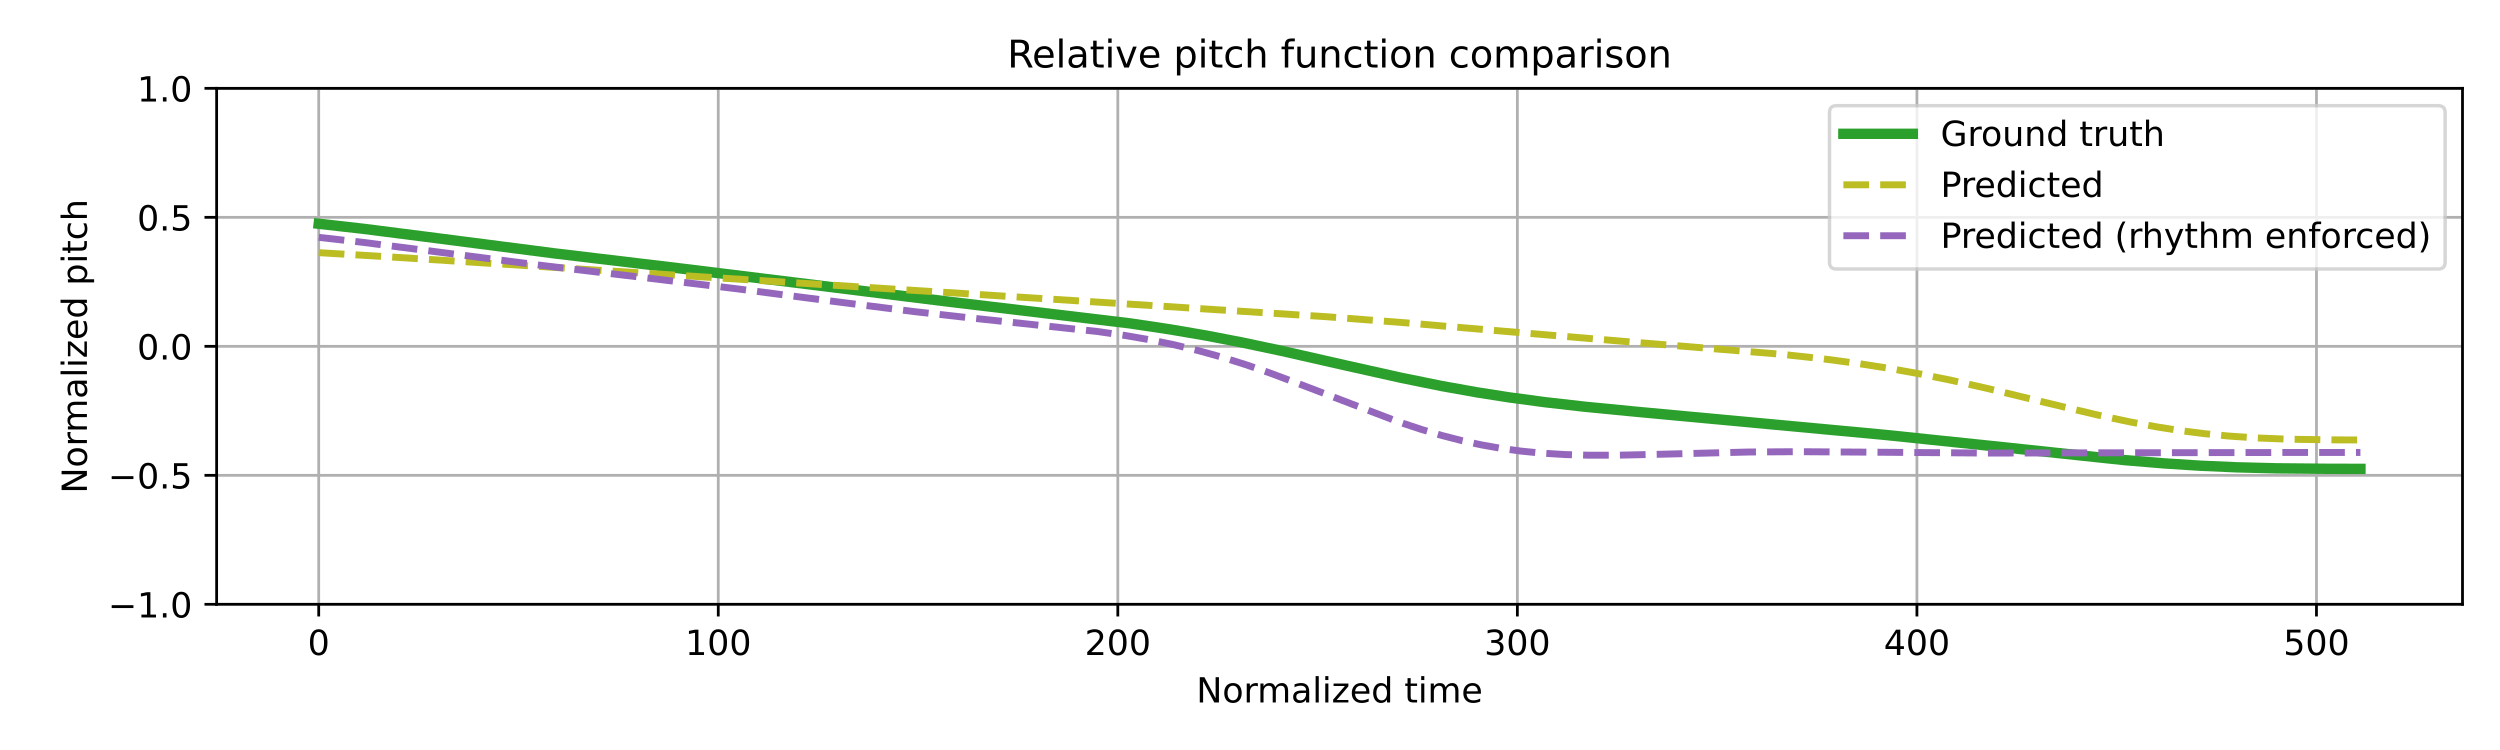
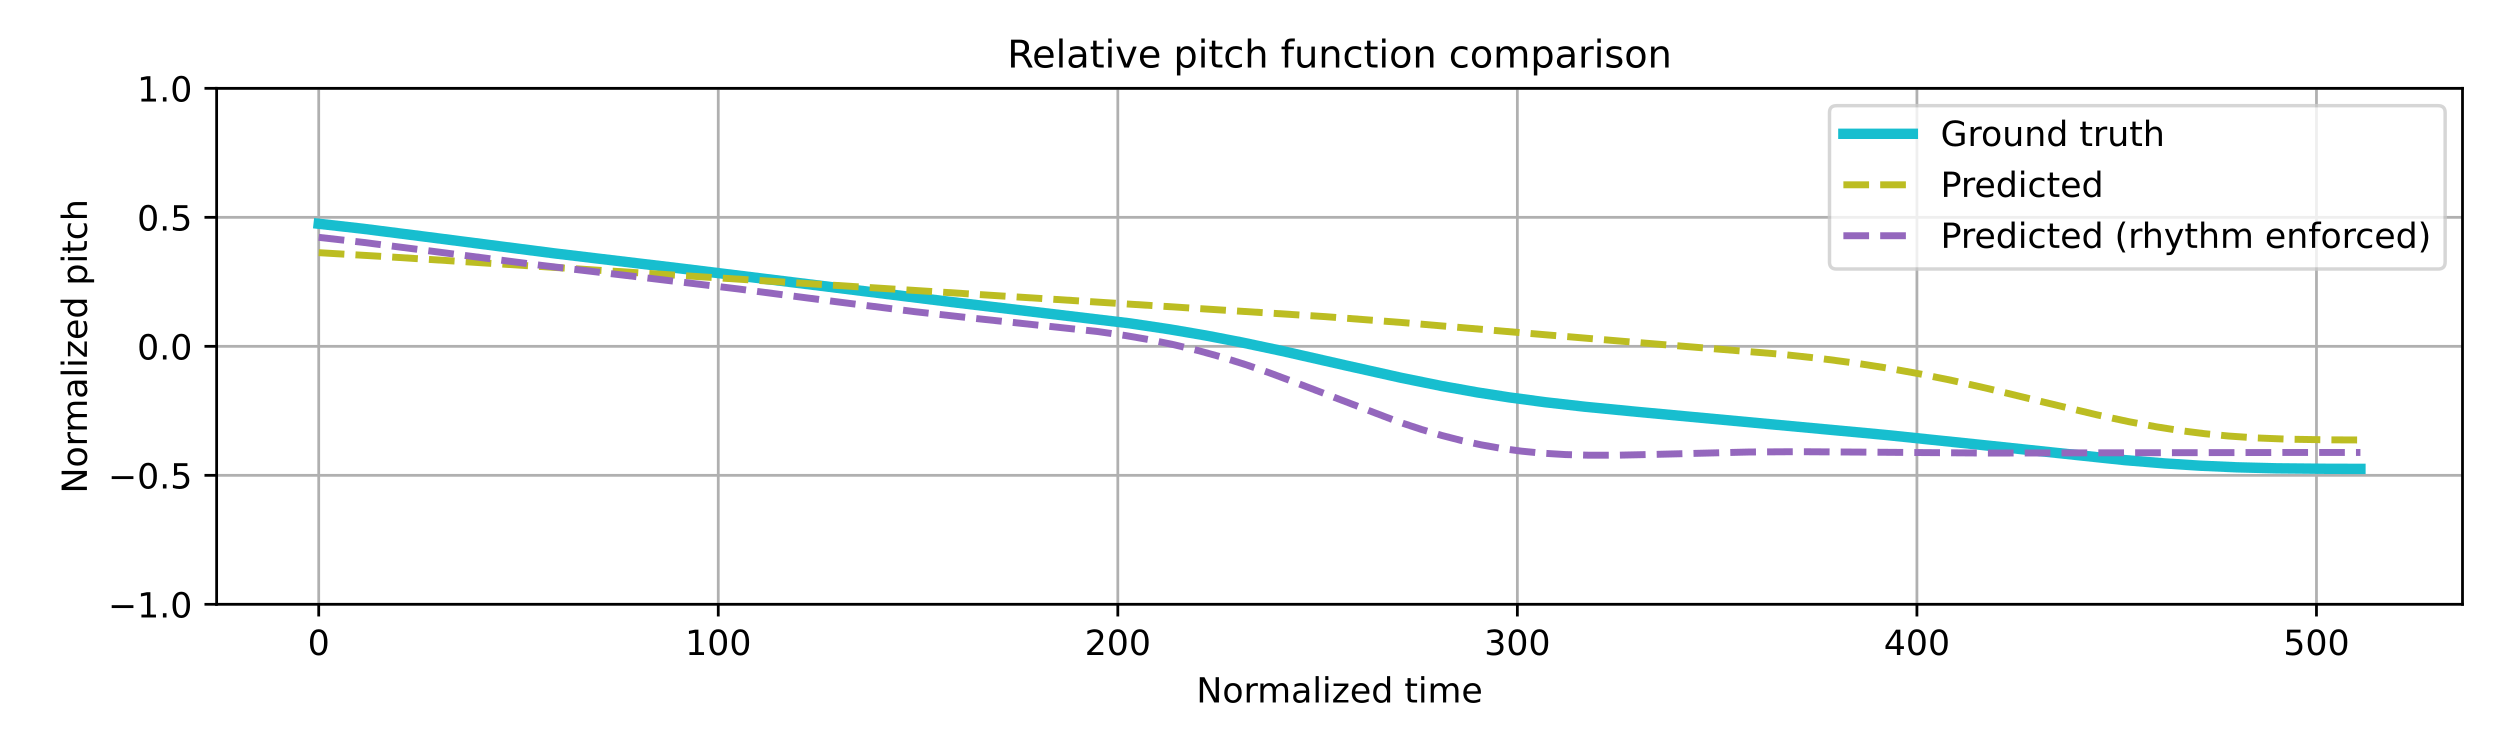
<svg xmlns="http://www.w3.org/2000/svg" xmlns:xlink="http://www.w3.org/1999/xlink" width="720pt" height="216pt" viewBox="0 0 720 216" version="1.1">
  <defs>
    <style type="text/css">*{stroke-linejoin: round; stroke-linecap: butt}</style>
  </defs>
  <g id="figure_1">
    <g id="patch_1">
      <path d="M 0 216  L 720 216  L 720 0  L 0 0  z " style="fill: #ffffff" />
    </g>
    <g id="axes_1">
      <g id="patch_2">
        <path d="M 62.39 174.04  L 709.2 174.04  L 709.2 25.44  L 62.39 25.44  z " style="fill: #ffffff" />
      </g>
      <g id="matplotlib.axis_1">
        <g id="xtick_1">
          <g id="line2d_1">
-             <path d="M 91.79 174.04  L 91.79 25.44  " clip-path="url(#p53cde7b4ab)" style="fill: none; stroke: #b0b0b0; stroke-width: 0.8; stroke-linecap: square" />
+             <path d="M 91.79 174.04  L 91.79 25.44  " clip-path="url(#pd81ae23640)" style="fill: none; stroke: #b0b0b0; stroke-width: 0.8; stroke-linecap: square" />
          </g>
          <g id="line2d_2">
            <defs>
-               <path id="mbd2371a14e" d="M 0 0  L 0 3.5  " style="stroke: #000000; stroke-width: 0.8" />
-             </defs>
-             <g>
-               <use xlink:href="#mbd2371a14e" x="91.79" y="174.04" style="stroke: #000000; stroke-width: 0.8" />
+               <path id="m02eec41f6e" d="M 0 0  L 0 3.5  " style="stroke: #000000; stroke-width: 0.8" />
+             </defs>
+             <g>
+               <use xlink:href="#m02eec41f6e" x="91.79" y="174.04" style="stroke: #000000; stroke-width: 0.8" />
            </g>
          </g>
          <g id="text_1">
            <g transform="translate(88.60921 188.6384) scale(0.1 -0.1)">
              <defs>
                <path id="DejaVuSans-30" d="M 2034 4250  Q 1547 4250 1301 3770  Q 1056 3291 1056 2328  Q 1056 1369 1301 889  Q 1547 409 2034 409  Q 2525 409 2770 889  Q 3016 1369 3016 2328  Q 3016 3291 2770 3770  Q 2525 4250 2034 4250  z M 2034 4750  Q 2819 4750 3233 4129  Q 3647 3509 3647 2328  Q 3647 1150 3233 529  Q 2819 -91 2034 -91  Q 1250 -91 836 529  Q 422 1150 422 2328  Q 422 3509 836 4129  Q 1250 4750 2034 4750  z " transform="scale(0.015625)" />
              </defs>
              <use xlink:href="#DejaVuSans-30" />
            </g>
          </g>
        </g>
        <g id="xtick_2">
          <g id="line2d_3">
-             <path d="M 206.861 174.04  L 206.861 25.44  " clip-path="url(#p53cde7b4ab)" style="fill: none; stroke: #b0b0b0; stroke-width: 0.8; stroke-linecap: square" />
+             <path d="M 206.861 174.04  L 206.861 25.44  " clip-path="url(#pd81ae23640)" style="fill: none; stroke: #b0b0b0; stroke-width: 0.8; stroke-linecap: square" />
          </g>
          <g id="line2d_4">
            <g>
-               <use xlink:href="#mbd2371a14e" x="206.861" y="174.04" style="stroke: #000000; stroke-width: 0.8" />
+               <use xlink:href="#m02eec41f6e" x="206.861" y="174.04" style="stroke: #000000; stroke-width: 0.8" />
            </g>
          </g>
          <g id="text_2">
            <g transform="translate(197.317 188.6384) scale(0.1 -0.1)">
              <defs>
                <path id="DejaVuSans-31" d="M 794 531  L 1825 531  L 1825 4091  L 703 3866  L 703 4441  L 1819 4666  L 2450 4666  L 2450 531  L 3481 531  L 3481 0  L 794 0  L 794 531  z " transform="scale(0.015625)" />
              </defs>
              <use xlink:href="#DejaVuSans-31" />
              <use xlink:href="#DejaVuSans-30" transform="translate(63.62305 0)" />
              <use xlink:href="#DejaVuSans-30" transform="translate(127.2461 0)" />
            </g>
          </g>
        </g>
        <g id="xtick_3">
          <g id="line2d_5">
-             <path d="M 321.931 174.04  L 321.931 25.44  " clip-path="url(#p53cde7b4ab)" style="fill: none; stroke: #b0b0b0; stroke-width: 0.8; stroke-linecap: square" />
+             <path d="M 321.931 174.04  L 321.931 25.44  " clip-path="url(#pd81ae23640)" style="fill: none; stroke: #b0b0b0; stroke-width: 0.8; stroke-linecap: square" />
          </g>
          <g id="line2d_6">
            <g>
-               <use xlink:href="#mbd2371a14e" x="321.931" y="174.04" style="stroke: #000000; stroke-width: 0.8" />
+               <use xlink:href="#m02eec41f6e" x="321.931" y="174.04" style="stroke: #000000; stroke-width: 0.8" />
            </g>
          </g>
          <g id="text_3">
            <g transform="translate(312.3872 188.6384) scale(0.1 -0.1)">
              <defs>
                <path id="DejaVuSans-32" d="M 1228 531  L 3431 531  L 3431 0  L 469 0  L 469 531  Q 828 903 1448 1529  Q 2069 2156 2228 2338  Q 2531 2678 2651 2914  Q 2772 3150 2772 3378  Q 2772 3750 2511 3984  Q 2250 4219 1831 4219  Q 1534 4219 1204 4116  Q 875 4013 500 3803  L 500 4441  Q 881 4594 1212 4672  Q 1544 4750 1819 4750  Q 2544 4750 2975 4387  Q 3406 4025 3406 3419  Q 3406 3131 3298 2873  Q 3191 2616 2906 2266  Q 2828 2175 2409 1742  Q 1991 1309 1228 531  z " transform="scale(0.015625)" />
              </defs>
              <use xlink:href="#DejaVuSans-32" />
              <use xlink:href="#DejaVuSans-30" transform="translate(63.62305 0)" />
              <use xlink:href="#DejaVuSans-30" transform="translate(127.2461 0)" />
            </g>
          </g>
        </g>
        <g id="xtick_4">
          <g id="line2d_7">
-             <path d="M 437.001 174.04  L 437.001 25.44  " clip-path="url(#p53cde7b4ab)" style="fill: none; stroke: #b0b0b0; stroke-width: 0.8; stroke-linecap: square" />
+             <path d="M 437.001 174.04  L 437.001 25.44  " clip-path="url(#pd81ae23640)" style="fill: none; stroke: #b0b0b0; stroke-width: 0.8; stroke-linecap: square" />
          </g>
          <g id="line2d_8">
            <g>
-               <use xlink:href="#mbd2371a14e" x="437.001" y="174.04" style="stroke: #000000; stroke-width: 0.8" />
+               <use xlink:href="#m02eec41f6e" x="437.001" y="174.04" style="stroke: #000000; stroke-width: 0.8" />
            </g>
          </g>
          <g id="text_4">
            <g transform="translate(427.4575 188.6384) scale(0.1 -0.1)">
              <defs>
                <path id="DejaVuSans-33" d="M 2597 2516  Q 3050 2419 3304 2112  Q 3559 1806 3559 1356  Q 3559 666 3084 287  Q 2609 -91 1734 -91  Q 1441 -91 1130 -33  Q 819 25 488 141  L 488 750  Q 750 597 1062 519  Q 1375 441 1716 441  Q 2309 441 2620 675  Q 2931 909 2931 1356  Q 2931 1769 2642 2001  Q 2353 2234 1838 2234  L 1294 2234  L 1294 2753  L 1863 2753  Q 2328 2753 2575 2939  Q 2822 3125 2822 3475  Q 2822 3834 2567 4026  Q 2313 4219 1838 4219  Q 1578 4219 1281 4162  Q 984 4106 628 3988  L 628 4550  Q 988 4650 1302 4700  Q 1616 4750 1894 4750  Q 2613 4750 3031 4423  Q 3450 4097 3450 3541  Q 3450 3153 3228 2886  Q 3006 2619 2597 2516  z " transform="scale(0.015625)" />
              </defs>
              <use xlink:href="#DejaVuSans-33" />
              <use xlink:href="#DejaVuSans-30" transform="translate(63.62305 0)" />
              <use xlink:href="#DejaVuSans-30" transform="translate(127.2461 0)" />
            </g>
          </g>
        </g>
        <g id="xtick_5">
          <g id="line2d_9">
-             <path d="M 552.072 174.04  L 552.072 25.44  " clip-path="url(#p53cde7b4ab)" style="fill: none; stroke: #b0b0b0; stroke-width: 0.8; stroke-linecap: square" />
+             <path d="M 552.072 174.04  L 552.072 25.44  " clip-path="url(#pd81ae23640)" style="fill: none; stroke: #b0b0b0; stroke-width: 0.8; stroke-linecap: square" />
          </g>
          <g id="line2d_10">
            <g>
-               <use xlink:href="#mbd2371a14e" x="552.072" y="174.04" style="stroke: #000000; stroke-width: 0.8" />
+               <use xlink:href="#m02eec41f6e" x="552.072" y="174.04" style="stroke: #000000; stroke-width: 0.8" />
            </g>
          </g>
          <g id="text_5">
            <g transform="translate(542.5278 188.6384) scale(0.1 -0.1)">
              <defs>
                <path id="DejaVuSans-34" d="M 2419 4116  L 825 1625  L 2419 1625  L 2419 4116  z M 2253 4666  L 3047 4666  L 3047 1625  L 3713 1625  L 3713 1100  L 3047 1100  L 3047 0  L 2419 0  L 2419 1100  L 313 1100  L 313 1709  L 2253 4666  z " transform="scale(0.015625)" />
              </defs>
              <use xlink:href="#DejaVuSans-34" />
              <use xlink:href="#DejaVuSans-30" transform="translate(63.62305 0)" />
              <use xlink:href="#DejaVuSans-30" transform="translate(127.2461 0)" />
            </g>
          </g>
        </g>
        <g id="xtick_6">
          <g id="line2d_11">
-             <path d="M 667.142 174.04  L 667.142 25.44  " clip-path="url(#p53cde7b4ab)" style="fill: none; stroke: #b0b0b0; stroke-width: 0.8; stroke-linecap: square" />
+             <path d="M 667.142 174.04  L 667.142 25.44  " clip-path="url(#pd81ae23640)" style="fill: none; stroke: #b0b0b0; stroke-width: 0.8; stroke-linecap: square" />
          </g>
          <g id="line2d_12">
            <g>
-               <use xlink:href="#mbd2371a14e" x="667.142" y="174.04" style="stroke: #000000; stroke-width: 0.8" />
+               <use xlink:href="#m02eec41f6e" x="667.142" y="174.04" style="stroke: #000000; stroke-width: 0.8" />
            </g>
          </g>
          <g id="text_6">
            <g transform="translate(657.5981 188.6384) scale(0.1 -0.1)">
              <defs>
                <path id="DejaVuSans-35" d="M 691 4666  L 3169 4666  L 3169 4134  L 1269 4134  L 1269 2991  Q 1406 3038 1543 3061  Q 1681 3084 1819 3084  Q 2600 3084 3056 2656  Q 3513 2228 3513 1497  Q 3513 744 3044 326  Q 2575 -91 1722 -91  Q 1428 -91 1123 -41  Q 819 9 494 109  L 494 744  Q 775 591 1075 516  Q 1375 441 1709 441  Q 2250 441 2565 725  Q 2881 1009 2881 1497  Q 2881 1984 2565 2268  Q 2250 2553 1709 2553  Q 1456 2553 1204 2497  Q 953 2441 691 2322  L 691 4666  z " transform="scale(0.015625)" />
              </defs>
              <use xlink:href="#DejaVuSans-35" />
              <use xlink:href="#DejaVuSans-30" transform="translate(63.62305 0)" />
              <use xlink:href="#DejaVuSans-30" transform="translate(127.2461 0)" />
            </g>
          </g>
        </g>
        <g id="text_7">
          <g transform="translate(344.5544 202.3166) scale(0.1 -0.1)">
            <defs>
              <path id="DejaVuSans-4e" d="M 628 4666  L 1478 4666  L 3547 763  L 3547 4666  L 4159 4666  L 4159 0  L 3309 0  L 1241 3903  L 1241 0  L 628 0  L 628 4666  z " transform="scale(0.015625)" />
              <path id="DejaVuSans-6f" d="M 1959 3097  Q 1497 3097 1228 2736  Q 959 2375 959 1747  Q 959 1119 1226 758  Q 1494 397 1959 397  Q 2419 397 2687 759  Q 2956 1122 2956 1747  Q 2956 2369 2687 2733  Q 2419 3097 1959 3097  z M 1959 3584  Q 2709 3584 3137 3096  Q 3566 2609 3566 1747  Q 3566 888 3137 398  Q 2709 -91 1959 -91  Q 1206 -91 779 398  Q 353 888 353 1747  Q 353 2609 779 3096  Q 1206 3584 1959 3584  z " transform="scale(0.015625)" />
              <path id="DejaVuSans-72" d="M 2631 2963  Q 2534 3019 2420 3045  Q 2306 3072 2169 3072  Q 1681 3072 1420 2755  Q 1159 2438 1159 1844  L 1159 0  L 581 0  L 581 3500  L 1159 3500  L 1159 2956  Q 1341 3275 1631 3429  Q 1922 3584 2338 3584  Q 2397 3584 2469 3576  Q 2541 3569 2628 3553  L 2631 2963  z " transform="scale(0.015625)" />
              <path id="DejaVuSans-6d" d="M 3328 2828  Q 3544 3216 3844 3400  Q 4144 3584 4550 3584  Q 5097 3584 5394 3201  Q 5691 2819 5691 2113  L 5691 0  L 5113 0  L 5113 2094  Q 5113 2597 4934 2840  Q 4756 3084 4391 3084  Q 3944 3084 3684 2787  Q 3425 2491 3425 1978  L 3425 0  L 2847 0  L 2847 2094  Q 2847 2600 2669 2842  Q 2491 3084 2119 3084  Q 1678 3084 1418 2786  Q 1159 2488 1159 1978  L 1159 0  L 581 0  L 581 3500  L 1159 3500  L 1159 2956  Q 1356 3278 1631 3431  Q 1906 3584 2284 3584  Q 2666 3584 2933 3390  Q 3200 3197 3328 2828  z " transform="scale(0.015625)" />
              <path id="DejaVuSans-61" d="M 2194 1759  Q 1497 1759 1228 1600  Q 959 1441 959 1056  Q 959 750 1161 570  Q 1363 391 1709 391  Q 2188 391 2477 730  Q 2766 1069 2766 1631  L 2766 1759  L 2194 1759  z M 3341 1997  L 3341 0  L 2766 0  L 2766 531  Q 2569 213 2275 61  Q 1981 -91 1556 -91  Q 1019 -91 701 211  Q 384 513 384 1019  Q 384 1609 779 1909  Q 1175 2209 1959 2209  L 2766 2209  L 2766 2266  Q 2766 2663 2505 2880  Q 2244 3097 1772 3097  Q 1472 3097 1187 3025  Q 903 2953 641 2809  L 641 3341  Q 956 3463 1253 3523  Q 1550 3584 1831 3584  Q 2591 3584 2966 3190  Q 3341 2797 3341 1997  z " transform="scale(0.015625)" />
              <path id="DejaVuSans-6c" d="M 603 4863  L 1178 4863  L 1178 0  L 603 0  L 603 4863  z " transform="scale(0.015625)" />
              <path id="DejaVuSans-69" d="M 603 3500  L 1178 3500  L 1178 0  L 603 0  L 603 3500  z M 603 4863  L 1178 4863  L 1178 4134  L 603 4134  L 603 4863  z " transform="scale(0.015625)" />
              <path id="DejaVuSans-7a" d="M 353 3500  L 3084 3500  L 3084 2975  L 922 459  L 3084 459  L 3084 0  L 275 0  L 275 525  L 2438 3041  L 353 3041  L 353 3500  z " transform="scale(0.015625)" />
              <path id="DejaVuSans-65" d="M 3597 1894  L 3597 1613  L 953 1613  Q 991 1019 1311 708  Q 1631 397 2203 397  Q 2534 397 2845 478  Q 3156 559 3463 722  L 3463 178  Q 3153 47 2828 -22  Q 2503 -91 2169 -91  Q 1331 -91 842 396  Q 353 884 353 1716  Q 353 2575 817 3079  Q 1281 3584 2069 3584  Q 2775 3584 3186 3129  Q 3597 2675 3597 1894  z M 3022 2063  Q 3016 2534 2758 2815  Q 2500 3097 2075 3097  Q 1594 3097 1305 2825  Q 1016 2553 972 2059  L 3022 2063  z " transform="scale(0.015625)" />
              <path id="DejaVuSans-64" d="M 2906 2969  L 2906 4863  L 3481 4863  L 3481 0  L 2906 0  L 2906 525  Q 2725 213 2448 61  Q 2172 -91 1784 -91  Q 1150 -91 751 415  Q 353 922 353 1747  Q 353 2572 751 3078  Q 1150 3584 1784 3584  Q 2172 3584 2448 3432  Q 2725 3281 2906 2969  z M 947 1747  Q 947 1113 1208 752  Q 1469 391 1925 391  Q 2381 391 2643 752  Q 2906 1113 2906 1747  Q 2906 2381 2643 2742  Q 2381 3103 1925 3103  Q 1469 3103 1208 2742  Q 947 2381 947 1747  z " transform="scale(0.015625)" />
              <path id="DejaVuSans-20" transform="scale(0.015625)" />
              <path id="DejaVuSans-74" d="M 1172 4494  L 1172 3500  L 2356 3500  L 2356 3053  L 1172 3053  L 1172 1153  Q 1172 725 1289 603  Q 1406 481 1766 481  L 2356 481  L 2356 0  L 1766 0  Q 1100 0 847 248  Q 594 497 594 1153  L 594 3053  L 172 3053  L 172 3500  L 594 3500  L 594 4494  L 1172 4494  z " transform="scale(0.015625)" />
            </defs>
            <use xlink:href="#DejaVuSans-4e" />
            <use xlink:href="#DejaVuSans-6f" transform="translate(74.80469 0)" />
            <use xlink:href="#DejaVuSans-72" transform="translate(135.9863 0)" />
            <use xlink:href="#DejaVuSans-6d" transform="translate(175.3496 0)" />
            <use xlink:href="#DejaVuSans-61" transform="translate(272.7617 0)" />
            <use xlink:href="#DejaVuSans-6c" transform="translate(334.041 0)" />
            <use xlink:href="#DejaVuSans-69" transform="translate(361.8242 0)" />
            <use xlink:href="#DejaVuSans-7a" transform="translate(389.6074 0)" />
            <use xlink:href="#DejaVuSans-65" transform="translate(442.0977 0)" />
            <use xlink:href="#DejaVuSans-64" transform="translate(503.6211 0)" />
            <use xlink:href="#DejaVuSans-20" transform="translate(567.0977 0)" />
            <use xlink:href="#DejaVuSans-74" transform="translate(598.8848 0)" />
            <use xlink:href="#DejaVuSans-69" transform="translate(638.0938 0)" />
            <use xlink:href="#DejaVuSans-6d" transform="translate(665.877 0)" />
            <use xlink:href="#DejaVuSans-65" transform="translate(763.2891 0)" />
          </g>
        </g>
      </g>
      <g id="matplotlib.axis_2">
        <g id="ytick_1">
          <g id="line2d_13">
-             <path d="M 62.39 174.04  L 709.2 174.04  " clip-path="url(#p53cde7b4ab)" style="fill: none; stroke: #b0b0b0; stroke-width: 0.8; stroke-linecap: square" />
+             <path d="M 62.39 174.04  L 709.2 174.04  " clip-path="url(#pd81ae23640)" style="fill: none; stroke: #b0b0b0; stroke-width: 0.8; stroke-linecap: square" />
          </g>
          <g id="line2d_14">
            <defs>
-               <path id="mee85c123ee" d="M 0 0  L -3.5 0  " style="stroke: #000000; stroke-width: 0.8" />
-             </defs>
-             <g>
-               <use xlink:href="#mee85c123ee" x="62.39" y="174.04" style="stroke: #000000; stroke-width: 0.8" />
+               <path id="m5a2569712d" d="M 0 0  L -3.5 0  " style="stroke: #000000; stroke-width: 0.8" />
+             </defs>
+             <g>
+               <use xlink:href="#m5a2569712d" x="62.39" y="174.04" style="stroke: #000000; stroke-width: 0.8" />
            </g>
          </g>
          <g id="text_8">
            <g transform="translate(31.10719 177.8392) scale(0.1 -0.1)">
              <defs>
                <path id="DejaVuSans-2212" d="M 678 2272  L 4684 2272  L 4684 1741  L 678 1741  L 678 2272  z " transform="scale(0.015625)" />
                <path id="DejaVuSans-2e" d="M 684 794  L 1344 794  L 1344 0  L 684 0  L 684 794  z " transform="scale(0.015625)" />
              </defs>
              <use xlink:href="#DejaVuSans-2212" />
              <use xlink:href="#DejaVuSans-31" transform="translate(83.78906 0)" />
              <use xlink:href="#DejaVuSans-2e" transform="translate(147.4121 0)" />
              <use xlink:href="#DejaVuSans-30" transform="translate(179.1992 0)" />
            </g>
          </g>
        </g>
        <g id="ytick_2">
          <g id="line2d_15">
-             <path d="M 62.39 136.89  L 709.2 136.89  " clip-path="url(#p53cde7b4ab)" style="fill: none; stroke: #b0b0b0; stroke-width: 0.8; stroke-linecap: square" />
+             <path d="M 62.39 136.89  L 709.2 136.89  " clip-path="url(#pd81ae23640)" style="fill: none; stroke: #b0b0b0; stroke-width: 0.8; stroke-linecap: square" />
          </g>
          <g id="line2d_16">
            <g>
-               <use xlink:href="#mee85c123ee" x="62.39" y="136.89" style="stroke: #000000; stroke-width: 0.8" />
+               <use xlink:href="#m5a2569712d" x="62.39" y="136.89" style="stroke: #000000; stroke-width: 0.8" />
            </g>
          </g>
          <g id="text_9">
            <g transform="translate(31.10719 140.6892) scale(0.1 -0.1)">
              <use xlink:href="#DejaVuSans-2212" />
              <use xlink:href="#DejaVuSans-30" transform="translate(83.78906 0)" />
              <use xlink:href="#DejaVuSans-2e" transform="translate(147.4121 0)" />
              <use xlink:href="#DejaVuSans-35" transform="translate(179.1992 0)" />
            </g>
          </g>
        </g>
        <g id="ytick_3">
          <g id="line2d_17">
-             <path d="M 62.39 99.74  L 709.2 99.74  " clip-path="url(#p53cde7b4ab)" style="fill: none; stroke: #b0b0b0; stroke-width: 0.8; stroke-linecap: square" />
+             <path d="M 62.39 99.74  L 709.2 99.74  " clip-path="url(#pd81ae23640)" style="fill: none; stroke: #b0b0b0; stroke-width: 0.8; stroke-linecap: square" />
          </g>
          <g id="line2d_18">
            <g>
-               <use xlink:href="#mee85c123ee" x="62.39" y="99.74" style="stroke: #000000; stroke-width: 0.8" />
+               <use xlink:href="#m5a2569712d" x="62.39" y="99.74" style="stroke: #000000; stroke-width: 0.8" />
            </g>
          </g>
          <g id="text_10">
            <g transform="translate(39.48687 103.5392) scale(0.1 -0.1)">
              <use xlink:href="#DejaVuSans-30" />
              <use xlink:href="#DejaVuSans-2e" transform="translate(63.62305 0)" />
              <use xlink:href="#DejaVuSans-30" transform="translate(95.41016 0)" />
            </g>
          </g>
        </g>
        <g id="ytick_4">
          <g id="line2d_19">
-             <path d="M 62.39 62.59  L 709.2 62.59  " clip-path="url(#p53cde7b4ab)" style="fill: none; stroke: #b0b0b0; stroke-width: 0.8; stroke-linecap: square" />
+             <path d="M 62.39 62.59  L 709.2 62.59  " clip-path="url(#pd81ae23640)" style="fill: none; stroke: #b0b0b0; stroke-width: 0.8; stroke-linecap: square" />
          </g>
          <g id="line2d_20">
            <g>
-               <use xlink:href="#mee85c123ee" x="62.39" y="62.59" style="stroke: #000000; stroke-width: 0.8" />
+               <use xlink:href="#m5a2569712d" x="62.39" y="62.59" style="stroke: #000000; stroke-width: 0.8" />
            </g>
          </g>
          <g id="text_11">
            <g transform="translate(39.48687 66.38922) scale(0.1 -0.1)">
              <use xlink:href="#DejaVuSans-30" />
              <use xlink:href="#DejaVuSans-2e" transform="translate(63.62305 0)" />
              <use xlink:href="#DejaVuSans-35" transform="translate(95.41016 0)" />
            </g>
          </g>
        </g>
        <g id="ytick_5">
          <g id="line2d_21">
-             <path d="M 62.39 25.44  L 709.2 25.44  " clip-path="url(#p53cde7b4ab)" style="fill: none; stroke: #b0b0b0; stroke-width: 0.8; stroke-linecap: square" />
+             <path d="M 62.39 25.44  L 709.2 25.44  " clip-path="url(#pd81ae23640)" style="fill: none; stroke: #b0b0b0; stroke-width: 0.8; stroke-linecap: square" />
          </g>
          <g id="line2d_22">
            <g>
-               <use xlink:href="#mee85c123ee" x="62.39" y="25.44" style="stroke: #000000; stroke-width: 0.8" />
+               <use xlink:href="#m5a2569712d" x="62.39" y="25.44" style="stroke: #000000; stroke-width: 0.8" />
            </g>
          </g>
          <g id="text_12">
            <g transform="translate(39.48687 29.23922) scale(0.1 -0.1)">
              <use xlink:href="#DejaVuSans-31" />
              <use xlink:href="#DejaVuSans-2e" transform="translate(63.62305 0)" />
              <use xlink:href="#DejaVuSans-30" transform="translate(95.41016 0)" />
            </g>
          </g>
        </g>
        <g id="text_13">
          <g transform="translate(25.0275 142.1259) rotate(-90) scale(0.1 -0.1)">
            <defs>
              <path id="DejaVuSans-70" d="M 1159 525  L 1159 -1331  L 581 -1331  L 581 3500  L 1159 3500  L 1159 2969  Q 1341 3281 1617 3432  Q 1894 3584 2278 3584  Q 2916 3584 3314 3078  Q 3713 2572 3713 1747  Q 3713 922 3314 415  Q 2916 -91 2278 -91  Q 1894 -91 1617 61  Q 1341 213 1159 525  z M 3116 1747  Q 3116 2381 2855 2742  Q 2594 3103 2138 3103  Q 1681 3103 1420 2742  Q 1159 2381 1159 1747  Q 1159 1113 1420 752  Q 1681 391 2138 391  Q 2594 391 2855 752  Q 3116 1113 3116 1747  z " transform="scale(0.015625)" />
              <path id="DejaVuSans-63" d="M 3122 3366  L 3122 2828  Q 2878 2963 2633 3030  Q 2388 3097 2138 3097  Q 1578 3097 1268 2742  Q 959 2388 959 1747  Q 959 1106 1268 751  Q 1578 397 2138 397  Q 2388 397 2633 464  Q 2878 531 3122 666  L 3122 134  Q 2881 22 2623 -34  Q 2366 -91 2075 -91  Q 1284 -91 818 406  Q 353 903 353 1747  Q 353 2603 823 3093  Q 1294 3584 2113 3584  Q 2378 3584 2631 3529  Q 2884 3475 3122 3366  z " transform="scale(0.015625)" />
              <path id="DejaVuSans-68" d="M 3513 2113  L 3513 0  L 2938 0  L 2938 2094  Q 2938 2591 2744 2837  Q 2550 3084 2163 3084  Q 1697 3084 1428 2787  Q 1159 2491 1159 1978  L 1159 0  L 581 0  L 581 4863  L 1159 4863  L 1159 2956  Q 1366 3272 1645 3428  Q 1925 3584 2291 3584  Q 2894 3584 3203 3211  Q 3513 2838 3513 2113  z " transform="scale(0.015625)" />
            </defs>
            <use xlink:href="#DejaVuSans-4e" />
            <use xlink:href="#DejaVuSans-6f" transform="translate(74.80469 0)" />
            <use xlink:href="#DejaVuSans-72" transform="translate(135.9863 0)" />
            <use xlink:href="#DejaVuSans-6d" transform="translate(175.3496 0)" />
            <use xlink:href="#DejaVuSans-61" transform="translate(272.7617 0)" />
            <use xlink:href="#DejaVuSans-6c" transform="translate(334.041 0)" />
            <use xlink:href="#DejaVuSans-69" transform="translate(361.8242 0)" />
            <use xlink:href="#DejaVuSans-7a" transform="translate(389.6074 0)" />
            <use xlink:href="#DejaVuSans-65" transform="translate(442.0977 0)" />
            <use xlink:href="#DejaVuSans-64" transform="translate(503.6211 0)" />
            <use xlink:href="#DejaVuSans-20" transform="translate(567.0977 0)" />
            <use xlink:href="#DejaVuSans-70" transform="translate(598.8848 0)" />
            <use xlink:href="#DejaVuSans-69" transform="translate(662.3613 0)" />
            <use xlink:href="#DejaVuSans-74" transform="translate(690.1445 0)" />
            <use xlink:href="#DejaVuSans-63" transform="translate(729.3535 0)" />
            <use xlink:href="#DejaVuSans-68" transform="translate(784.334 0)" />
          </g>
        </g>
      </g>
      <g id="line2d_23">
-         <path d="M 91.79 64.446  L 104.448 65.872  L 121.709 68.073  L 159.682 72.973  L 196.504 77.382  L 228.724 81.358  L 273.601 86.933  L 325.383 93.128  L 336.89 94.85  L 347.246 96.622  L 357.603 98.614  L 369.11 101.053  L 387.521 105.234  L 403.631 108.828  L 415.138 111.163  L 425.494 113.02  L 434.7 114.457  L 445.056 115.846  L 456.563 117.154  L 471.522 118.611  L 542.866 125.246  L 570.483 128.123  L 611.908 132.511  L 623.415 133.468  L 633.771 134.129  L 644.128 134.586  L 655.635 134.876  L 670.594 135.015  L 679.8 135.034  L 679.8 135.034  " clip-path="url(#p53cde7b4ab)" style="fill: none; stroke: #2ca02c; stroke-width: 3; stroke-linecap: square" />
+         <path d="M 91.79 64.446  L 104.448 65.872  L 121.709 68.073  L 159.682 72.973  L 196.504 77.382  L 228.724 81.358  L 273.601 86.933  L 325.383 93.128  L 336.89 94.85  L 347.246 96.622  L 357.603 98.614  L 369.11 101.053  L 387.521 105.234  L 403.631 108.828  L 415.138 111.163  L 425.494 113.02  L 434.7 114.457  L 445.056 115.846  L 456.563 117.154  L 471.522 118.611  L 542.866 125.246  L 570.483 128.123  L 611.908 132.511  L 623.415 133.468  L 633.771 134.129  L 644.128 134.586  L 655.635 134.876  L 670.594 135.015  L 679.8 135.034  L 679.8 135.034  " clip-path="url(#pd81ae23640)" style="fill: none; stroke: #17becf; stroke-width: 3; stroke-linecap: square" />
      </g>
      <g id="line2d_24">
-         <path d="M 91.79 72.766  L 109.051 73.787  L 311.575 86.716  L 381.768 91.196  L 404.782 92.964  L 433.549 95.434  L 466.92 98.257  L 512.948 102.023  L 524.455 103.272  L 534.811 104.636  L 544.017 106.076  L 553.222 107.742  L 562.428 109.628  L 572.784 111.972  L 588.894 115.888  L 603.853 119.46  L 613.059 121.436  L 621.114 122.939  L 628.018 124.023  L 634.922 124.902  L 641.826 125.577  L 649.881 126.125  L 659.087 126.488  L 670.594 126.675  L 679.8 126.714  L 679.8 126.714  " clip-path="url(#p53cde7b4ab)" style="fill: none; stroke-dasharray: 7.4,3.2; stroke-dashoffset: 0; stroke: #bcbd22; stroke-width: 2" />
+         <path d="M 91.79 72.766  L 109.051 73.787  L 311.575 86.716  L 381.768 91.196  L 404.782 92.964  L 433.549 95.434  L 466.92 98.257  L 512.948 102.023  L 524.455 103.272  L 534.811 104.636  L 544.017 106.076  L 553.222 107.742  L 562.428 109.628  L 572.784 111.972  L 588.894 115.888  L 603.853 119.46  L 613.059 121.436  L 621.114 122.939  L 628.018 124.023  L 634.922 124.902  L 641.826 125.577  L 649.881 126.125  L 659.087 126.488  L 670.594 126.675  L 679.8 126.714  L 679.8 126.714  " clip-path="url(#pd81ae23640)" style="fill: none; stroke-dasharray: 7.4,3.2; stroke-dashoffset: 0; stroke: #bcbd22; stroke-width: 2" />
      </g>
      <g id="line2d_25">
-         <path d="M 91.79 68.355  L 104.448 69.787  L 121.709 71.999  L 156.23 76.469  L 183.847 79.749  L 212.614 83.218  L 240.231 86.816  L 263.245 89.737  L 279.355 91.544  L 316.177 95.487  L 324.232 96.653  L 331.137 97.85  L 338.041 99.268  L 344.945 100.931  L 351.849 102.849  L 358.753 105.012  L 365.658 107.395  L 374.863 110.835  L 402.48 121.394  L 409.384 123.684  L 415.138 125.385  L 420.891 126.871  L 426.645 128.125  L 432.398 129.142  L 438.152 129.927  L 443.905 130.493  L 450.81 130.915  L 457.714 131.103  L 465.769 131.098  L 477.276 130.846  L 503.742 130.177  L 517.55 130.085  L 535.962 130.205  L 572.784 130.485  L 603.853 130.417  L 659.087 130.313  L 679.8 130.312  L 679.8 130.312  " clip-path="url(#p53cde7b4ab)" style="fill: none; stroke-dasharray: 7.4,3.2; stroke-dashoffset: 0; stroke: #9467bd; stroke-width: 2" />
+         <path d="M 91.79 68.355  L 104.448 69.787  L 121.709 71.999  L 156.23 76.469  L 183.847 79.749  L 212.614 83.218  L 240.231 86.816  L 263.245 89.737  L 279.355 91.544  L 316.177 95.487  L 324.232 96.653  L 331.137 97.85  L 338.041 99.268  L 344.945 100.931  L 351.849 102.849  L 358.753 105.012  L 365.658 107.395  L 374.863 110.835  L 402.48 121.394  L 409.384 123.684  L 415.138 125.385  L 420.891 126.871  L 426.645 128.125  L 432.398 129.142  L 438.152 129.927  L 443.905 130.493  L 450.81 130.915  L 457.714 131.103  L 465.769 131.098  L 477.276 130.846  L 503.742 130.177  L 517.55 130.085  L 535.962 130.205  L 572.784 130.485  L 603.853 130.417  L 659.087 130.313  L 679.8 130.312  L 679.8 130.312  " clip-path="url(#pd81ae23640)" style="fill: none; stroke-dasharray: 7.4,3.2; stroke-dashoffset: 0; stroke: #9467bd; stroke-width: 2" />
      </g>
      <g id="patch_3">
        <path d="M 62.39 174.04  L 62.39 25.44  " style="fill: none; stroke: #000000; stroke-width: 0.8; stroke-linejoin: miter; stroke-linecap: square" />
      </g>
      <g id="patch_4">
        <path d="M 709.2 174.04  L 709.2 25.44  " style="fill: none; stroke: #000000; stroke-width: 0.8; stroke-linejoin: miter; stroke-linecap: square" />
      </g>
      <g id="patch_5">
        <path d="M 62.39 174.04  L 709.2 174.04  " style="fill: none; stroke: #000000; stroke-width: 0.8; stroke-linejoin: miter; stroke-linecap: square" />
      </g>
      <g id="patch_6">
        <path d="M 62.39 25.44  L 709.2 25.44  " style="fill: none; stroke: #000000; stroke-width: 0.8; stroke-linejoin: miter; stroke-linecap: square" />
      </g>
      <g id="text_14">
        <g transform="translate(290.1045 19.44) scale(0.11 -0.11)">
          <defs>
            <path id="DejaVuSans-52" d="M 2841 2188  Q 3044 2119 3236 1894  Q 3428 1669 3622 1275  L 4263 0  L 3584 0  L 2988 1197  Q 2756 1666 2539 1819  Q 2322 1972 1947 1972  L 1259 1972  L 1259 0  L 628 0  L 628 4666  L 2053 4666  Q 2853 4666 3247 4331  Q 3641 3997 3641 3322  Q 3641 2881 3436 2590  Q 3231 2300 2841 2188  z M 1259 4147  L 1259 2491  L 2053 2491  Q 2509 2491 2742 2702  Q 2975 2913 2975 3322  Q 2975 3731 2742 3939  Q 2509 4147 2053 4147  L 1259 4147  z " transform="scale(0.015625)" />
            <path id="DejaVuSans-76" d="M 191 3500  L 800 3500  L 1894 563  L 2988 3500  L 3597 3500  L 2284 0  L 1503 0  L 191 3500  z " transform="scale(0.015625)" />
            <path id="DejaVuSans-66" d="M 2375 4863  L 2375 4384  L 1825 4384  Q 1516 4384 1395 4259  Q 1275 4134 1275 3809  L 1275 3500  L 2222 3500  L 2222 3053  L 1275 3053  L 1275 0  L 697 0  L 697 3053  L 147 3053  L 147 3500  L 697 3500  L 697 3744  Q 697 4328 969 4595  Q 1241 4863 1831 4863  L 2375 4863  z " transform="scale(0.015625)" />
            <path id="DejaVuSans-75" d="M 544 1381  L 544 3500  L 1119 3500  L 1119 1403  Q 1119 906 1312 657  Q 1506 409 1894 409  Q 2359 409 2629 706  Q 2900 1003 2900 1516  L 2900 3500  L 3475 3500  L 3475 0  L 2900 0  L 2900 538  Q 2691 219 2414 64  Q 2138 -91 1772 -91  Q 1169 -91 856 284  Q 544 659 544 1381  z M 1991 3584  L 1991 3584  z " transform="scale(0.015625)" />
            <path id="DejaVuSans-6e" d="M 3513 2113  L 3513 0  L 2938 0  L 2938 2094  Q 2938 2591 2744 2837  Q 2550 3084 2163 3084  Q 1697 3084 1428 2787  Q 1159 2491 1159 1978  L 1159 0  L 581 0  L 581 3500  L 1159 3500  L 1159 2956  Q 1366 3272 1645 3428  Q 1925 3584 2291 3584  Q 2894 3584 3203 3211  Q 3513 2838 3513 2113  z " transform="scale(0.015625)" />
            <path id="DejaVuSans-73" d="M 2834 3397  L 2834 2853  Q 2591 2978 2328 3040  Q 2066 3103 1784 3103  Q 1356 3103 1142 2972  Q 928 2841 928 2578  Q 928 2378 1081 2264  Q 1234 2150 1697 2047  L 1894 2003  Q 2506 1872 2764 1633  Q 3022 1394 3022 966  Q 3022 478 2636 193  Q 2250 -91 1575 -91  Q 1294 -91 989 -36  Q 684 19 347 128  L 347 722  Q 666 556 975 473  Q 1284 391 1588 391  Q 1994 391 2212 530  Q 2431 669 2431 922  Q 2431 1156 2273 1281  Q 2116 1406 1581 1522  L 1381 1569  Q 847 1681 609 1914  Q 372 2147 372 2553  Q 372 3047 722 3315  Q 1072 3584 1716 3584  Q 2034 3584 2315 3537  Q 2597 3491 2834 3397  z " transform="scale(0.015625)" />
          </defs>
          <use xlink:href="#DejaVuSans-52" />
          <use xlink:href="#DejaVuSans-65" transform="translate(64.98242 0)" />
          <use xlink:href="#DejaVuSans-6c" transform="translate(126.5059 0)" />
          <use xlink:href="#DejaVuSans-61" transform="translate(154.2891 0)" />
          <use xlink:href="#DejaVuSans-74" transform="translate(215.5684 0)" />
          <use xlink:href="#DejaVuSans-69" transform="translate(254.7773 0)" />
          <use xlink:href="#DejaVuSans-76" transform="translate(282.5605 0)" />
          <use xlink:href="#DejaVuSans-65" transform="translate(341.7402 0)" />
          <use xlink:href="#DejaVuSans-20" transform="translate(403.2637 0)" />
          <use xlink:href="#DejaVuSans-70" transform="translate(435.0508 0)" />
          <use xlink:href="#DejaVuSans-69" transform="translate(498.5273 0)" />
          <use xlink:href="#DejaVuSans-74" transform="translate(526.3105 0)" />
          <use xlink:href="#DejaVuSans-63" transform="translate(565.5195 0)" />
          <use xlink:href="#DejaVuSans-68" transform="translate(620.5 0)" />
          <use xlink:href="#DejaVuSans-20" transform="translate(683.8789 0)" />
          <use xlink:href="#DejaVuSans-66" transform="translate(715.666 0)" />
          <use xlink:href="#DejaVuSans-75" transform="translate(750.8711 0)" />
          <use xlink:href="#DejaVuSans-6e" transform="translate(814.25 0)" />
          <use xlink:href="#DejaVuSans-63" transform="translate(877.6289 0)" />
          <use xlink:href="#DejaVuSans-74" transform="translate(932.6094 0)" />
          <use xlink:href="#DejaVuSans-69" transform="translate(971.8184 0)" />
          <use xlink:href="#DejaVuSans-6f" transform="translate(999.6016 0)" />
          <use xlink:href="#DejaVuSans-6e" transform="translate(1060.783 0)" />
          <use xlink:href="#DejaVuSans-20" transform="translate(1124.162 0)" />
          <use xlink:href="#DejaVuSans-63" transform="translate(1155.949 0)" />
          <use xlink:href="#DejaVuSans-6f" transform="translate(1210.93 0)" />
          <use xlink:href="#DejaVuSans-6d" transform="translate(1272.111 0)" />
          <use xlink:href="#DejaVuSans-70" transform="translate(1369.523 0)" />
          <use xlink:href="#DejaVuSans-61" transform="translate(1433 0)" />
          <use xlink:href="#DejaVuSans-72" transform="translate(1494.279 0)" />
          <use xlink:href="#DejaVuSans-69" transform="translate(1535.393 0)" />
          <use xlink:href="#DejaVuSans-73" transform="translate(1563.176 0)" />
          <use xlink:href="#DejaVuSans-6f" transform="translate(1615.275 0)" />
          <use xlink:href="#DejaVuSans-6e" transform="translate(1676.457 0)" />
        </g>
      </g>
      <g id="legend_1">
        <g id="patch_7">
          <path d="M 528.894 77.474  L 702.2 77.474  Q 704.2 77.474 704.2 75.474  L 704.2 32.44  Q 704.2 30.44 702.2 30.44  L 528.894 30.44  Q 526.894 30.44 526.894 32.44  L 526.894 75.474  Q 526.894 77.474 528.894 77.474  z " style="fill: #ffffff; opacity: 0.8; stroke: #cccccc; stroke-linejoin: miter" />
        </g>
        <g id="line2d_26">
-           <path d="M 530.894 38.538  L 540.894 38.538  L 550.894 38.538  " style="fill: none; stroke: #2ca02c; stroke-width: 3; stroke-linecap: square" />
+           <path d="M 530.894 38.538  L 540.894 38.538  L 550.894 38.538  " style="fill: none; stroke: #17becf; stroke-width: 3; stroke-linecap: square" />
        </g>
        <g id="text_15">
          <g transform="translate(558.8937 42.03844) scale(0.1 -0.1)">
            <defs>
              <path id="DejaVuSans-47" d="M 3809 666  L 3809 1919  L 2778 1919  L 2778 2438  L 4434 2438  L 4434 434  Q 4069 175 3628 42  Q 3188 -91 2688 -91  Q 1594 -91 976 548  Q 359 1188 359 2328  Q 359 3472 976 4111  Q 1594 4750 2688 4750  Q 3144 4750 3555 4637  Q 3966 4525 4313 4306  L 4313 3634  Q 3963 3931 3569 4081  Q 3175 4231 2741 4231  Q 1884 4231 1454 3753  Q 1025 3275 1025 2328  Q 1025 1384 1454 906  Q 1884 428 2741 428  Q 3075 428 3337 486  Q 3600 544 3809 666  z " transform="scale(0.015625)" />
            </defs>
            <use xlink:href="#DejaVuSans-47" />
            <use xlink:href="#DejaVuSans-72" transform="translate(77.49023 0)" />
            <use xlink:href="#DejaVuSans-6f" transform="translate(116.3535 0)" />
            <use xlink:href="#DejaVuSans-75" transform="translate(177.5352 0)" />
            <use xlink:href="#DejaVuSans-6e" transform="translate(240.9141 0)" />
            <use xlink:href="#DejaVuSans-64" transform="translate(304.293 0)" />
            <use xlink:href="#DejaVuSans-20" transform="translate(367.7695 0)" />
            <use xlink:href="#DejaVuSans-74" transform="translate(399.5566 0)" />
            <use xlink:href="#DejaVuSans-72" transform="translate(438.7656 0)" />
            <use xlink:href="#DejaVuSans-75" transform="translate(479.8789 0)" />
            <use xlink:href="#DejaVuSans-74" transform="translate(543.2578 0)" />
            <use xlink:href="#DejaVuSans-68" transform="translate(582.4668 0)" />
          </g>
        </g>
        <g id="line2d_27">
          <path d="M 530.894 53.217  L 540.894 53.217  L 550.894 53.217  " style="fill: none; stroke-dasharray: 7.4,3.2; stroke-dashoffset: 0; stroke: #bcbd22; stroke-width: 2" />
        </g>
        <g id="text_16">
          <g transform="translate(558.8937 56.71656) scale(0.1 -0.1)">
            <defs>
              <path id="DejaVuSans-50" d="M 1259 4147  L 1259 2394  L 2053 2394  Q 2494 2394 2734 2622  Q 2975 2850 2975 3272  Q 2975 3691 2734 3919  Q 2494 4147 2053 4147  L 1259 4147  z M 628 4666  L 2053 4666  Q 2838 4666 3239 4311  Q 3641 3956 3641 3272  Q 3641 2581 3239 2228  Q 2838 1875 2053 1875  L 1259 1875  L 1259 0  L 628 0  L 628 4666  z " transform="scale(0.015625)" />
            </defs>
            <use xlink:href="#DejaVuSans-50" />
            <use xlink:href="#DejaVuSans-72" transform="translate(58.55273 0)" />
            <use xlink:href="#DejaVuSans-65" transform="translate(97.41602 0)" />
            <use xlink:href="#DejaVuSans-64" transform="translate(158.9395 0)" />
            <use xlink:href="#DejaVuSans-69" transform="translate(222.416 0)" />
            <use xlink:href="#DejaVuSans-63" transform="translate(250.1992 0)" />
            <use xlink:href="#DejaVuSans-74" transform="translate(305.1797 0)" />
            <use xlink:href="#DejaVuSans-65" transform="translate(344.3887 0)" />
            <use xlink:href="#DejaVuSans-64" transform="translate(405.9121 0)" />
          </g>
        </g>
        <g id="line2d_28">
          <path d="M 530.894 67.895  L 540.894 67.895  L 550.894 67.895  " style="fill: none; stroke-dasharray: 7.4,3.2; stroke-dashoffset: 0; stroke: #9467bd; stroke-width: 2" />
        </g>
        <g id="text_17">
          <g transform="translate(558.8937 71.39469) scale(0.1 -0.1)">
            <defs>
              <path id="DejaVuSans-28" d="M 1984 4856  Q 1566 4138 1362 3434  Q 1159 2731 1159 2009  Q 1159 1288 1364 580  Q 1569 -128 1984 -844  L 1484 -844  Q 1016 -109 783 600  Q 550 1309 550 2009  Q 550 2706 781 3412  Q 1013 4119 1484 4856  L 1984 4856  z " transform="scale(0.015625)" />
              <path id="DejaVuSans-79" d="M 2059 -325  Q 1816 -950 1584 -1140  Q 1353 -1331 966 -1331  L 506 -1331  L 506 -850  L 844 -850  Q 1081 -850 1212 -737  Q 1344 -625 1503 -206  L 1606 56  L 191 3500  L 800 3500  L 1894 763  L 2988 3500  L 3597 3500  L 2059 -325  z " transform="scale(0.015625)" />
              <path id="DejaVuSans-29" d="M 513 4856  L 1013 4856  Q 1481 4119 1714 3412  Q 1947 2706 1947 2009  Q 1947 1309 1714 600  Q 1481 -109 1013 -844  L 513 -844  Q 928 -128 1133 580  Q 1338 1288 1338 2009  Q 1338 2731 1133 3434  Q 928 4138 513 4856  z " transform="scale(0.015625)" />
            </defs>
            <use xlink:href="#DejaVuSans-50" />
            <use xlink:href="#DejaVuSans-72" transform="translate(58.55273 0)" />
            <use xlink:href="#DejaVuSans-65" transform="translate(97.41602 0)" />
            <use xlink:href="#DejaVuSans-64" transform="translate(158.9395 0)" />
            <use xlink:href="#DejaVuSans-69" transform="translate(222.416 0)" />
            <use xlink:href="#DejaVuSans-63" transform="translate(250.1992 0)" />
            <use xlink:href="#DejaVuSans-74" transform="translate(305.1797 0)" />
            <use xlink:href="#DejaVuSans-65" transform="translate(344.3887 0)" />
            <use xlink:href="#DejaVuSans-64" transform="translate(405.9121 0)" />
            <use xlink:href="#DejaVuSans-20" transform="translate(469.3887 0)" />
            <use xlink:href="#DejaVuSans-28" transform="translate(501.1758 0)" />
            <use xlink:href="#DejaVuSans-72" transform="translate(540.1895 0)" />
            <use xlink:href="#DejaVuSans-68" transform="translate(579.5527 0)" />
            <use xlink:href="#DejaVuSans-79" transform="translate(642.9316 0)" />
            <use xlink:href="#DejaVuSans-74" transform="translate(702.1113 0)" />
            <use xlink:href="#DejaVuSans-68" transform="translate(741.3203 0)" />
            <use xlink:href="#DejaVuSans-6d" transform="translate(804.6992 0)" />
            <use xlink:href="#DejaVuSans-20" transform="translate(902.1113 0)" />
            <use xlink:href="#DejaVuSans-65" transform="translate(933.8984 0)" />
            <use xlink:href="#DejaVuSans-6e" transform="translate(995.4219 0)" />
            <use xlink:href="#DejaVuSans-66" transform="translate(1058.801 0)" />
            <use xlink:href="#DejaVuSans-6f" transform="translate(1094.006 0)" />
            <use xlink:href="#DejaVuSans-72" transform="translate(1155.188 0)" />
            <use xlink:href="#DejaVuSans-63" transform="translate(1194.051 0)" />
            <use xlink:href="#DejaVuSans-65" transform="translate(1249.031 0)" />
            <use xlink:href="#DejaVuSans-64" transform="translate(1310.555 0)" />
            <use xlink:href="#DejaVuSans-29" transform="translate(1374.031 0)" />
          </g>
        </g>
      </g>
    </g>
  </g>
  <defs>
-     <clipPath id="p53cde7b4ab">
+     <clipPath id="pd81ae23640">
      <rect x="62.39" y="25.44" width="646.81" height="148.6" />
    </clipPath>
  </defs>
</svg>
